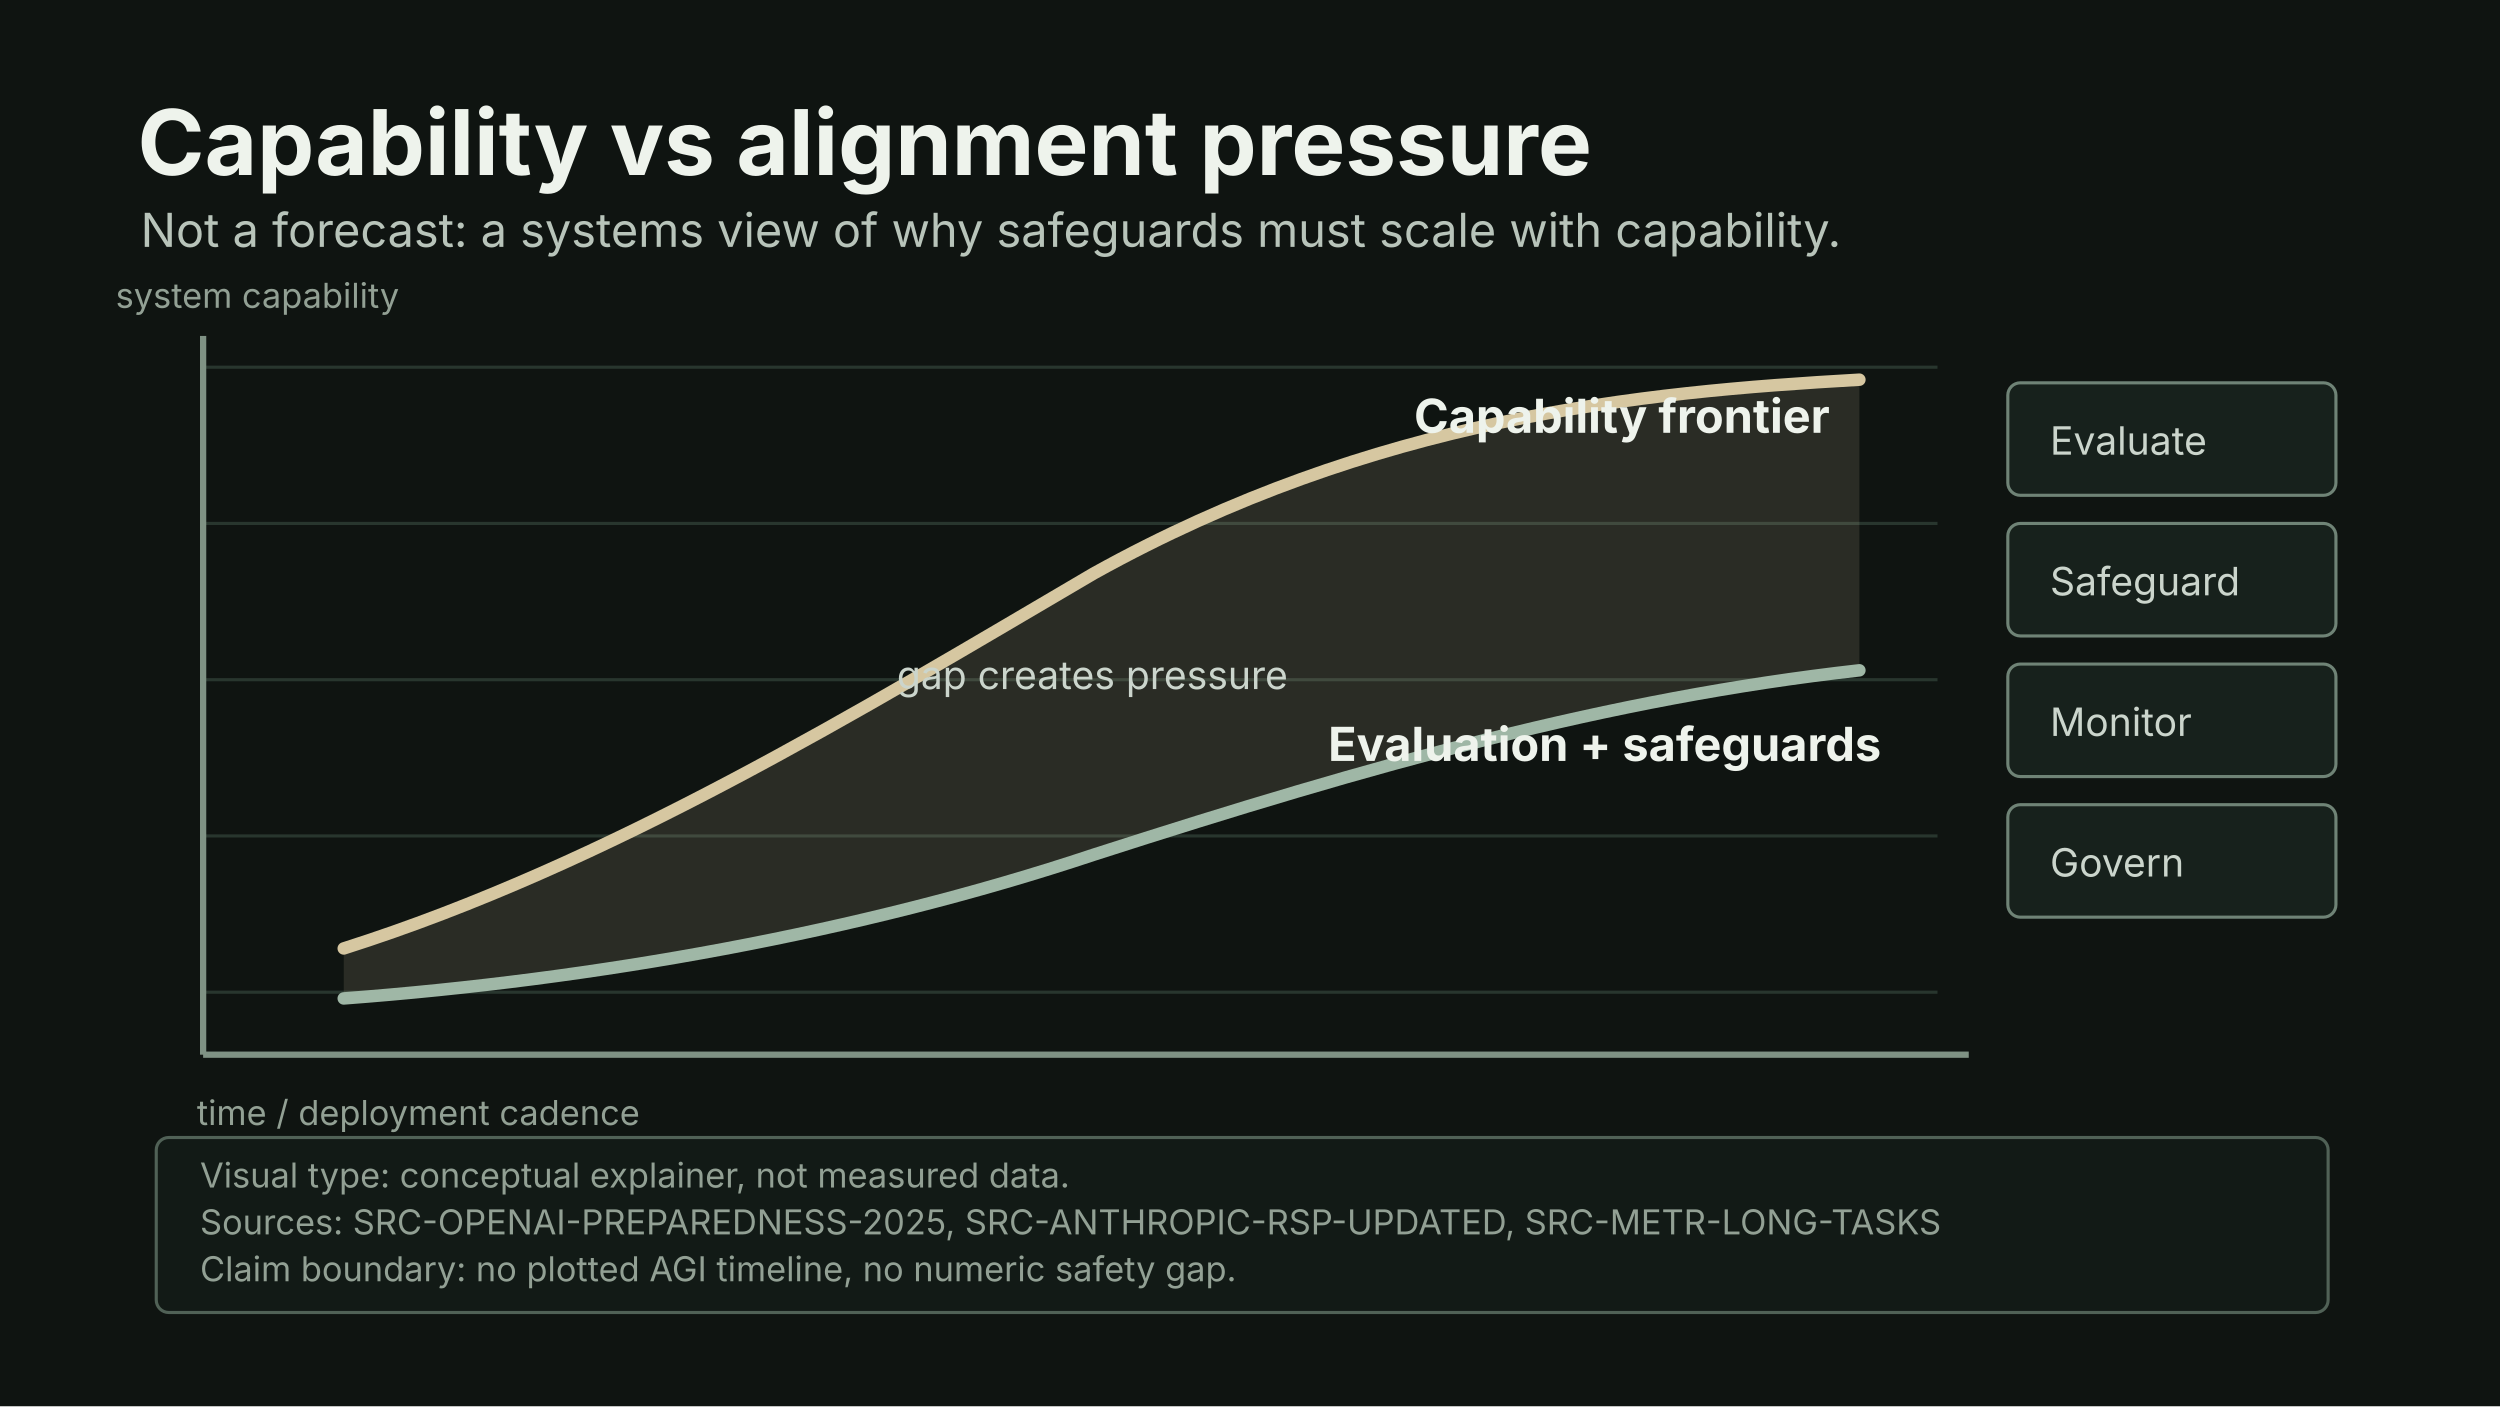
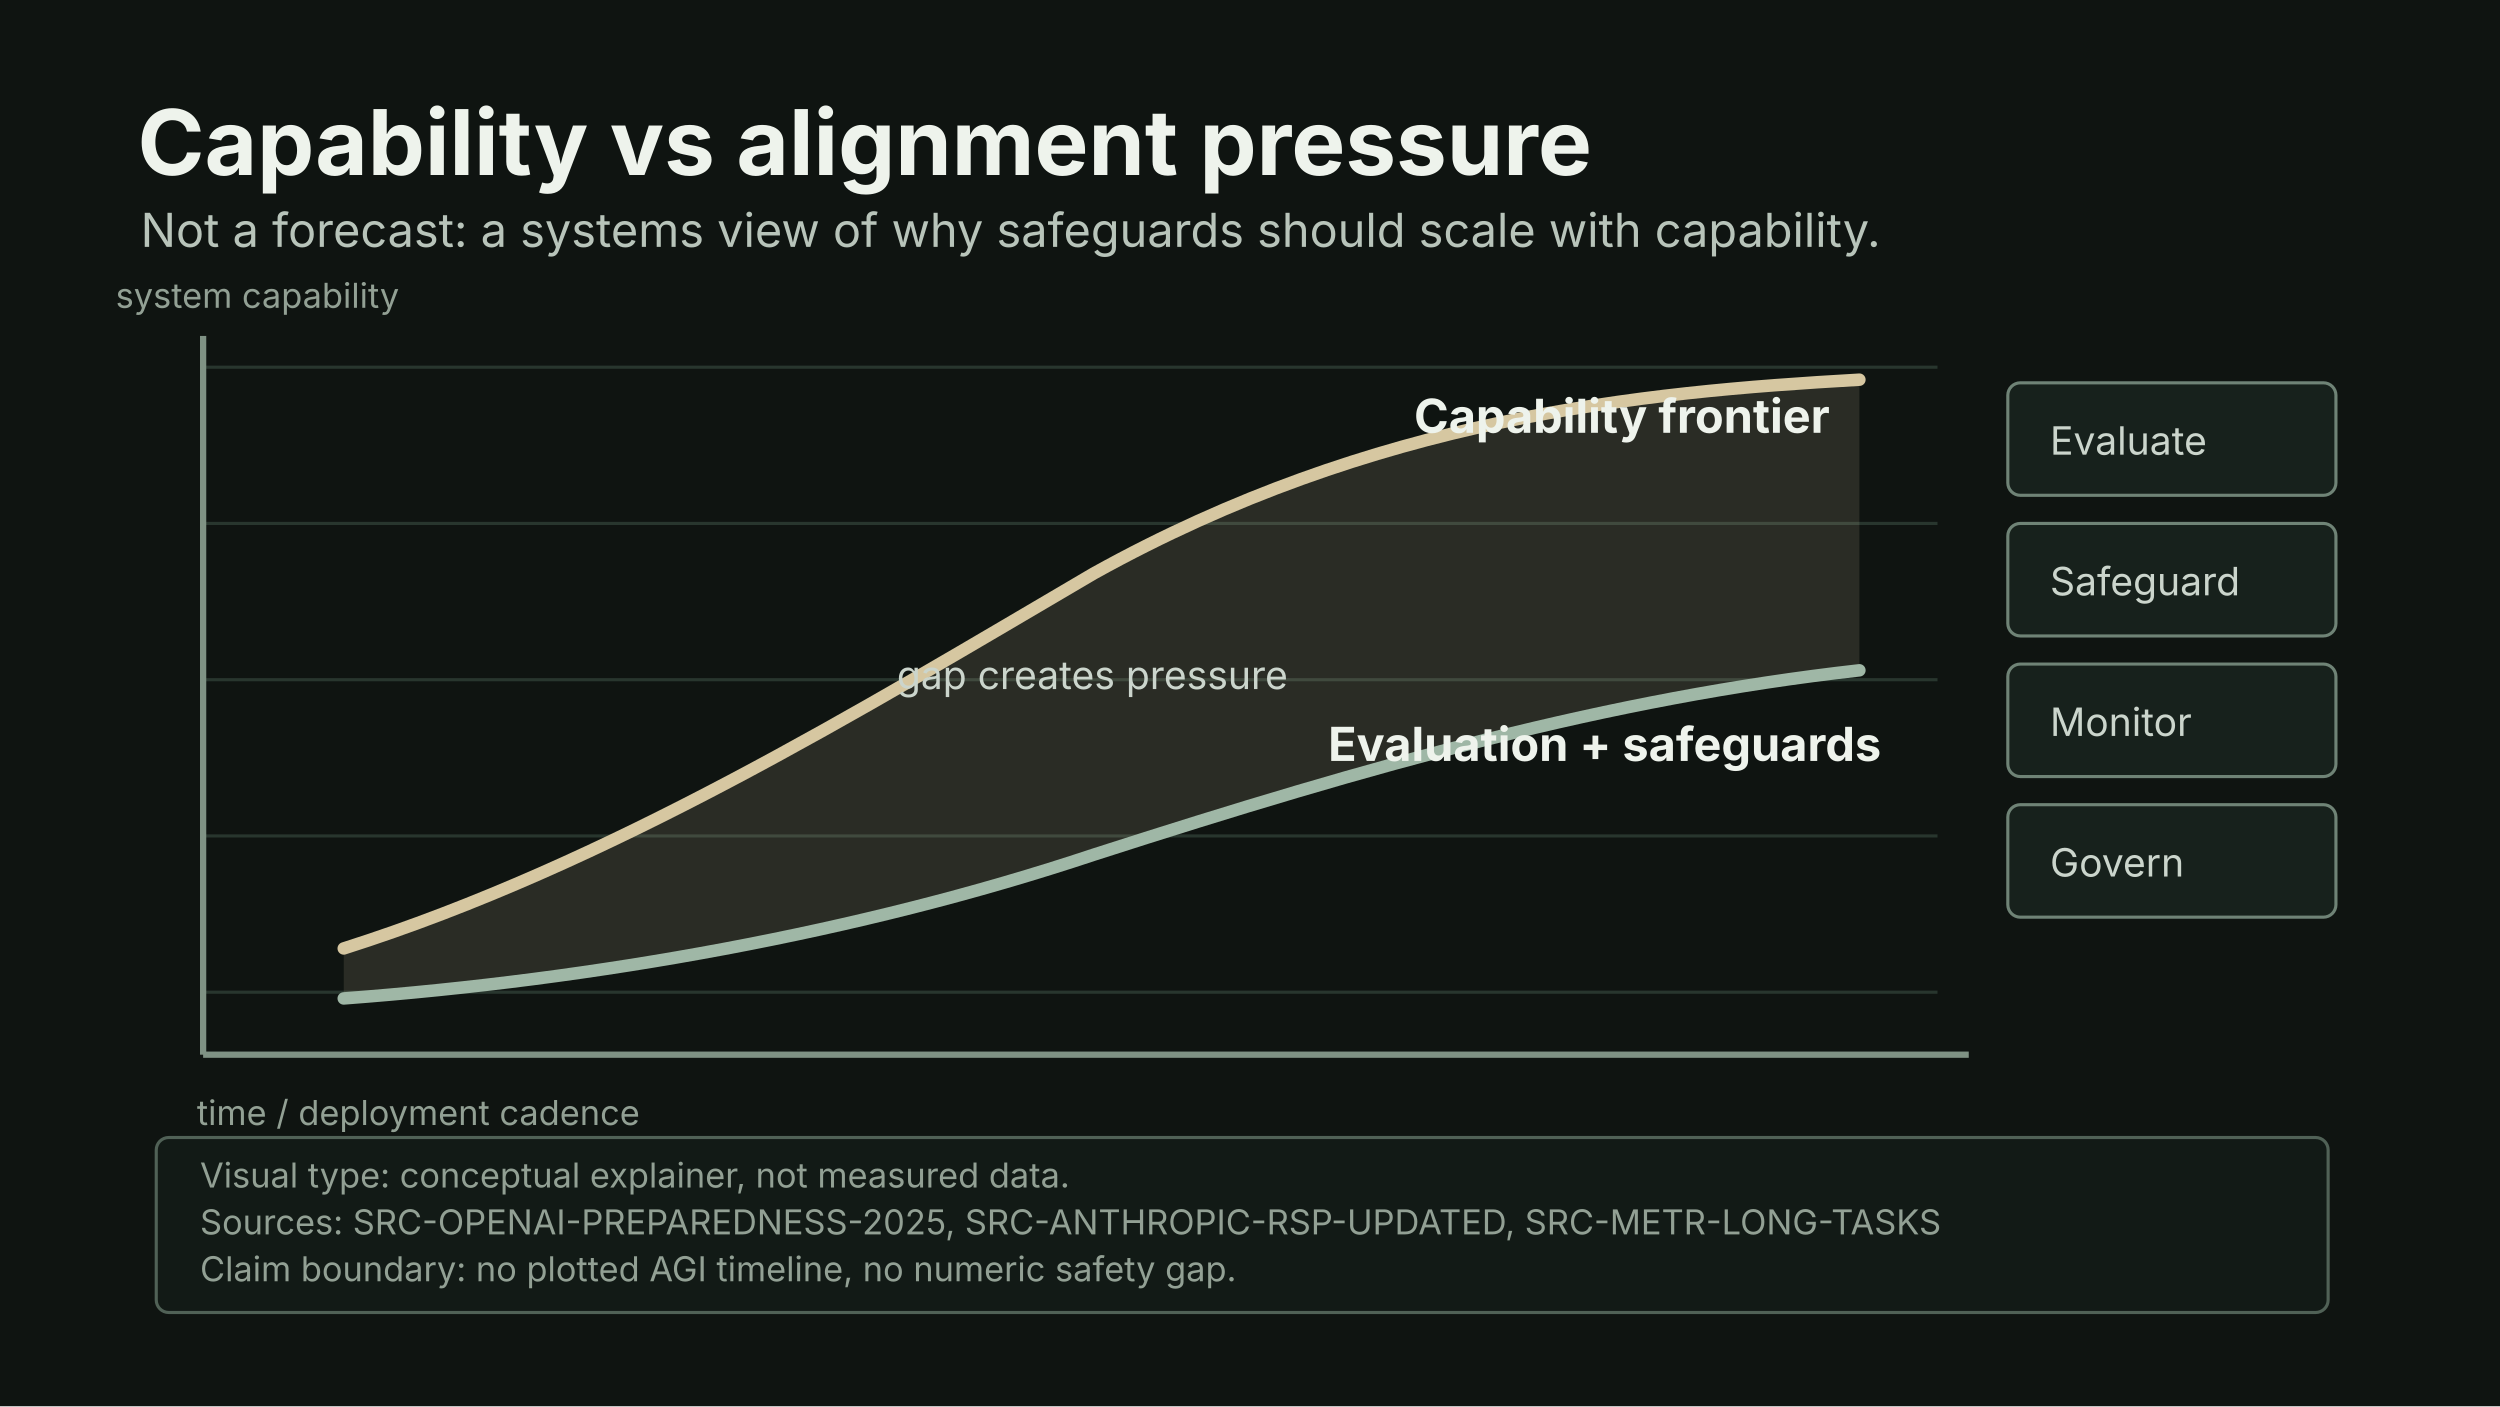
<svg xmlns="http://www.w3.org/2000/svg" width="1600" height="900" viewBox="0 0 1600 900" role="img" aria-labelledby="title desc">
  <style>
    .bg { fill: #0f1411; }
    .title { fill: #eef3ec; font: 700 58px Inter, Arial, sans-serif; }
    .subtitle { fill: #b8c4ba; font: 30px Inter, Arial, sans-serif; }
    .axis { stroke: #7f9284; stroke-width: 4; fill: none; }
    .guide { stroke: #28362e; stroke-width: 2; }
    .cap { stroke: #d6c7a1; stroke-width: 8; fill: none; stroke-linecap: round; }
    .align { stroke: #9fb7a6; stroke-width: 8; fill: none; stroke-linecap: round; }
    .gap { fill: #d6c7a1; opacity: .14; }
    .label { fill: #eef3ec; font: 700 30px Inter, Arial, sans-serif; }
    .text { fill: #cbd5cc; font: 25px Inter, Arial, sans-serif; }
    .small { fill: #92a094; font: 22px Inter, Arial, sans-serif; }
    .pill { fill: #17211c; stroke: #6f8376; stroke-width: 2; }
  </style>
  <rect class="bg" width="1600" height="900" />
  <text class="title" x="88" y="112">Capability vs alignment pressure</text>
-   <text class="subtitle" x="90" y="158">Not a forecast: a systems view of why safeguards must scale with capability.</text>
+   <text class="subtitle" x="90" y="158">Not a forecast: a systems view of why safeguards should scale with capability.</text>
  <g transform="translate(130 215)">
    <path class="guide" d="M0 420 H1110 M0 320 H1110 M0 220 H1110 M0 120 H1110 M0 20 H1110" />
    <path class="axis" d="M0 460 V0 M0 460 H1130" />
    <text class="small" x="-4" y="505">time / deployment cadence</text>
    <text class="small" x="-56" y="-18">system capability</text>
    <path class="gap" d="M90 392 C260 338 420 240 570 152 C750 52 920 36 1060 28 L1060 214 C900 230 750 278 570 332 C400 382 230 414 90 424 Z" />
    <path class="cap" d="M90 392 C260 338 420 240 570 152 C750 52 920 36 1060 28" />
    <path class="align" d="M90 424 C250 412 420 382 570 332 C750 274 900 232 1060 214" />
    <text class="label" x="775" y="62">Capability frontier</text>
    <text class="label" x="720" y="272">Evaluation + safeguards</text>
    <text class="text" x="444" y="226">gap creates pressure</text>
  </g>
  <g>
    <rect class="pill" x="1285" y="245" width="210" height="72" rx="8" />
    <text class="text" x="1312" y="291">Evaluate</text>
    <rect class="pill" x="1285" y="335" width="210" height="72" rx="8" />
    <text class="text" x="1312" y="381">Safeguard</text>
    <rect class="pill" x="1285" y="425" width="210" height="72" rx="8" />
    <text class="text" x="1312" y="471">Monitor</text>
    <rect class="pill" x="1285" y="515" width="210" height="72" rx="8" />
    <text class="text" x="1312" y="561">Govern</text>
  </g>
  <rect x="100" y="728" width="1390" height="112" rx="8" fill="#121a16" stroke="#506156" stroke-width="2" />
  <text class="small" x="128" y="760">Visual type: conceptual explainer, not measured data.</text>
  <text class="small" x="128" y="790">Sources: SRC-OPENAI-PREPAREDNESS-2025, SRC-ANTHROPIC-RSP-UPDATED, SRC-METR-LONG-TASKS</text>
  <text class="small" x="128" y="820">Claim boundary: no plotted AGI timeline, no numeric safety gap.</text>
</svg>
